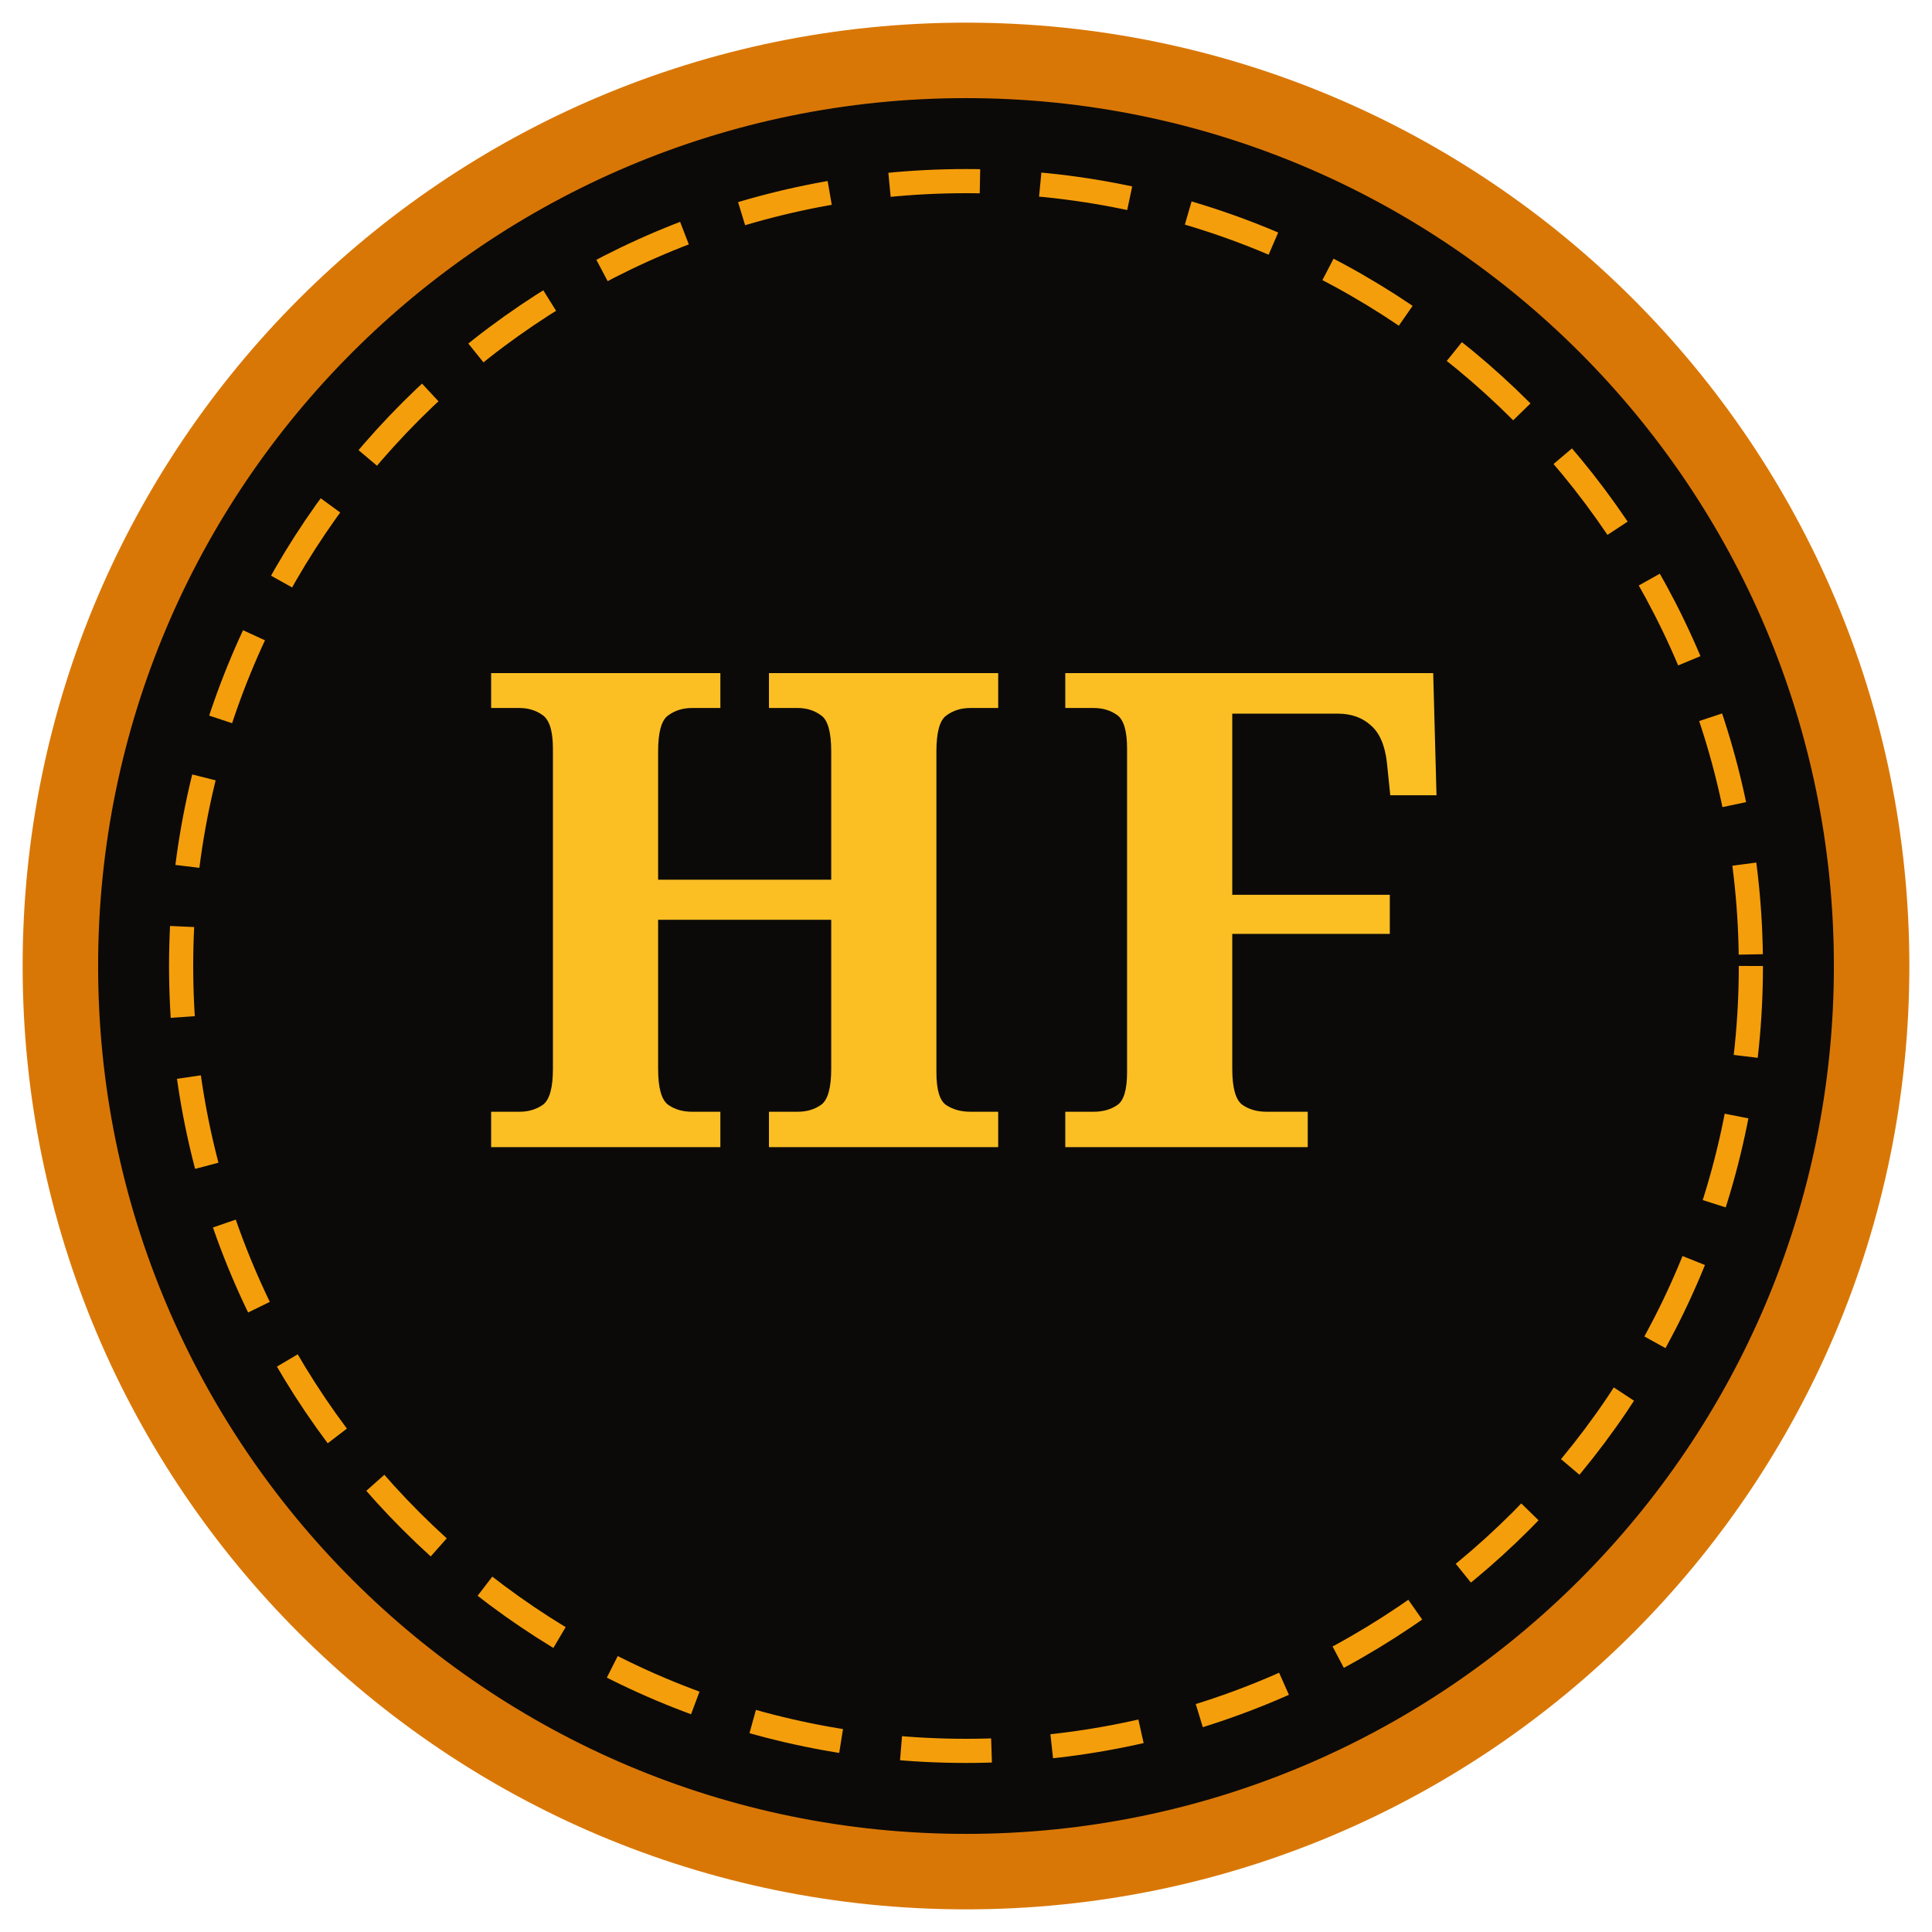
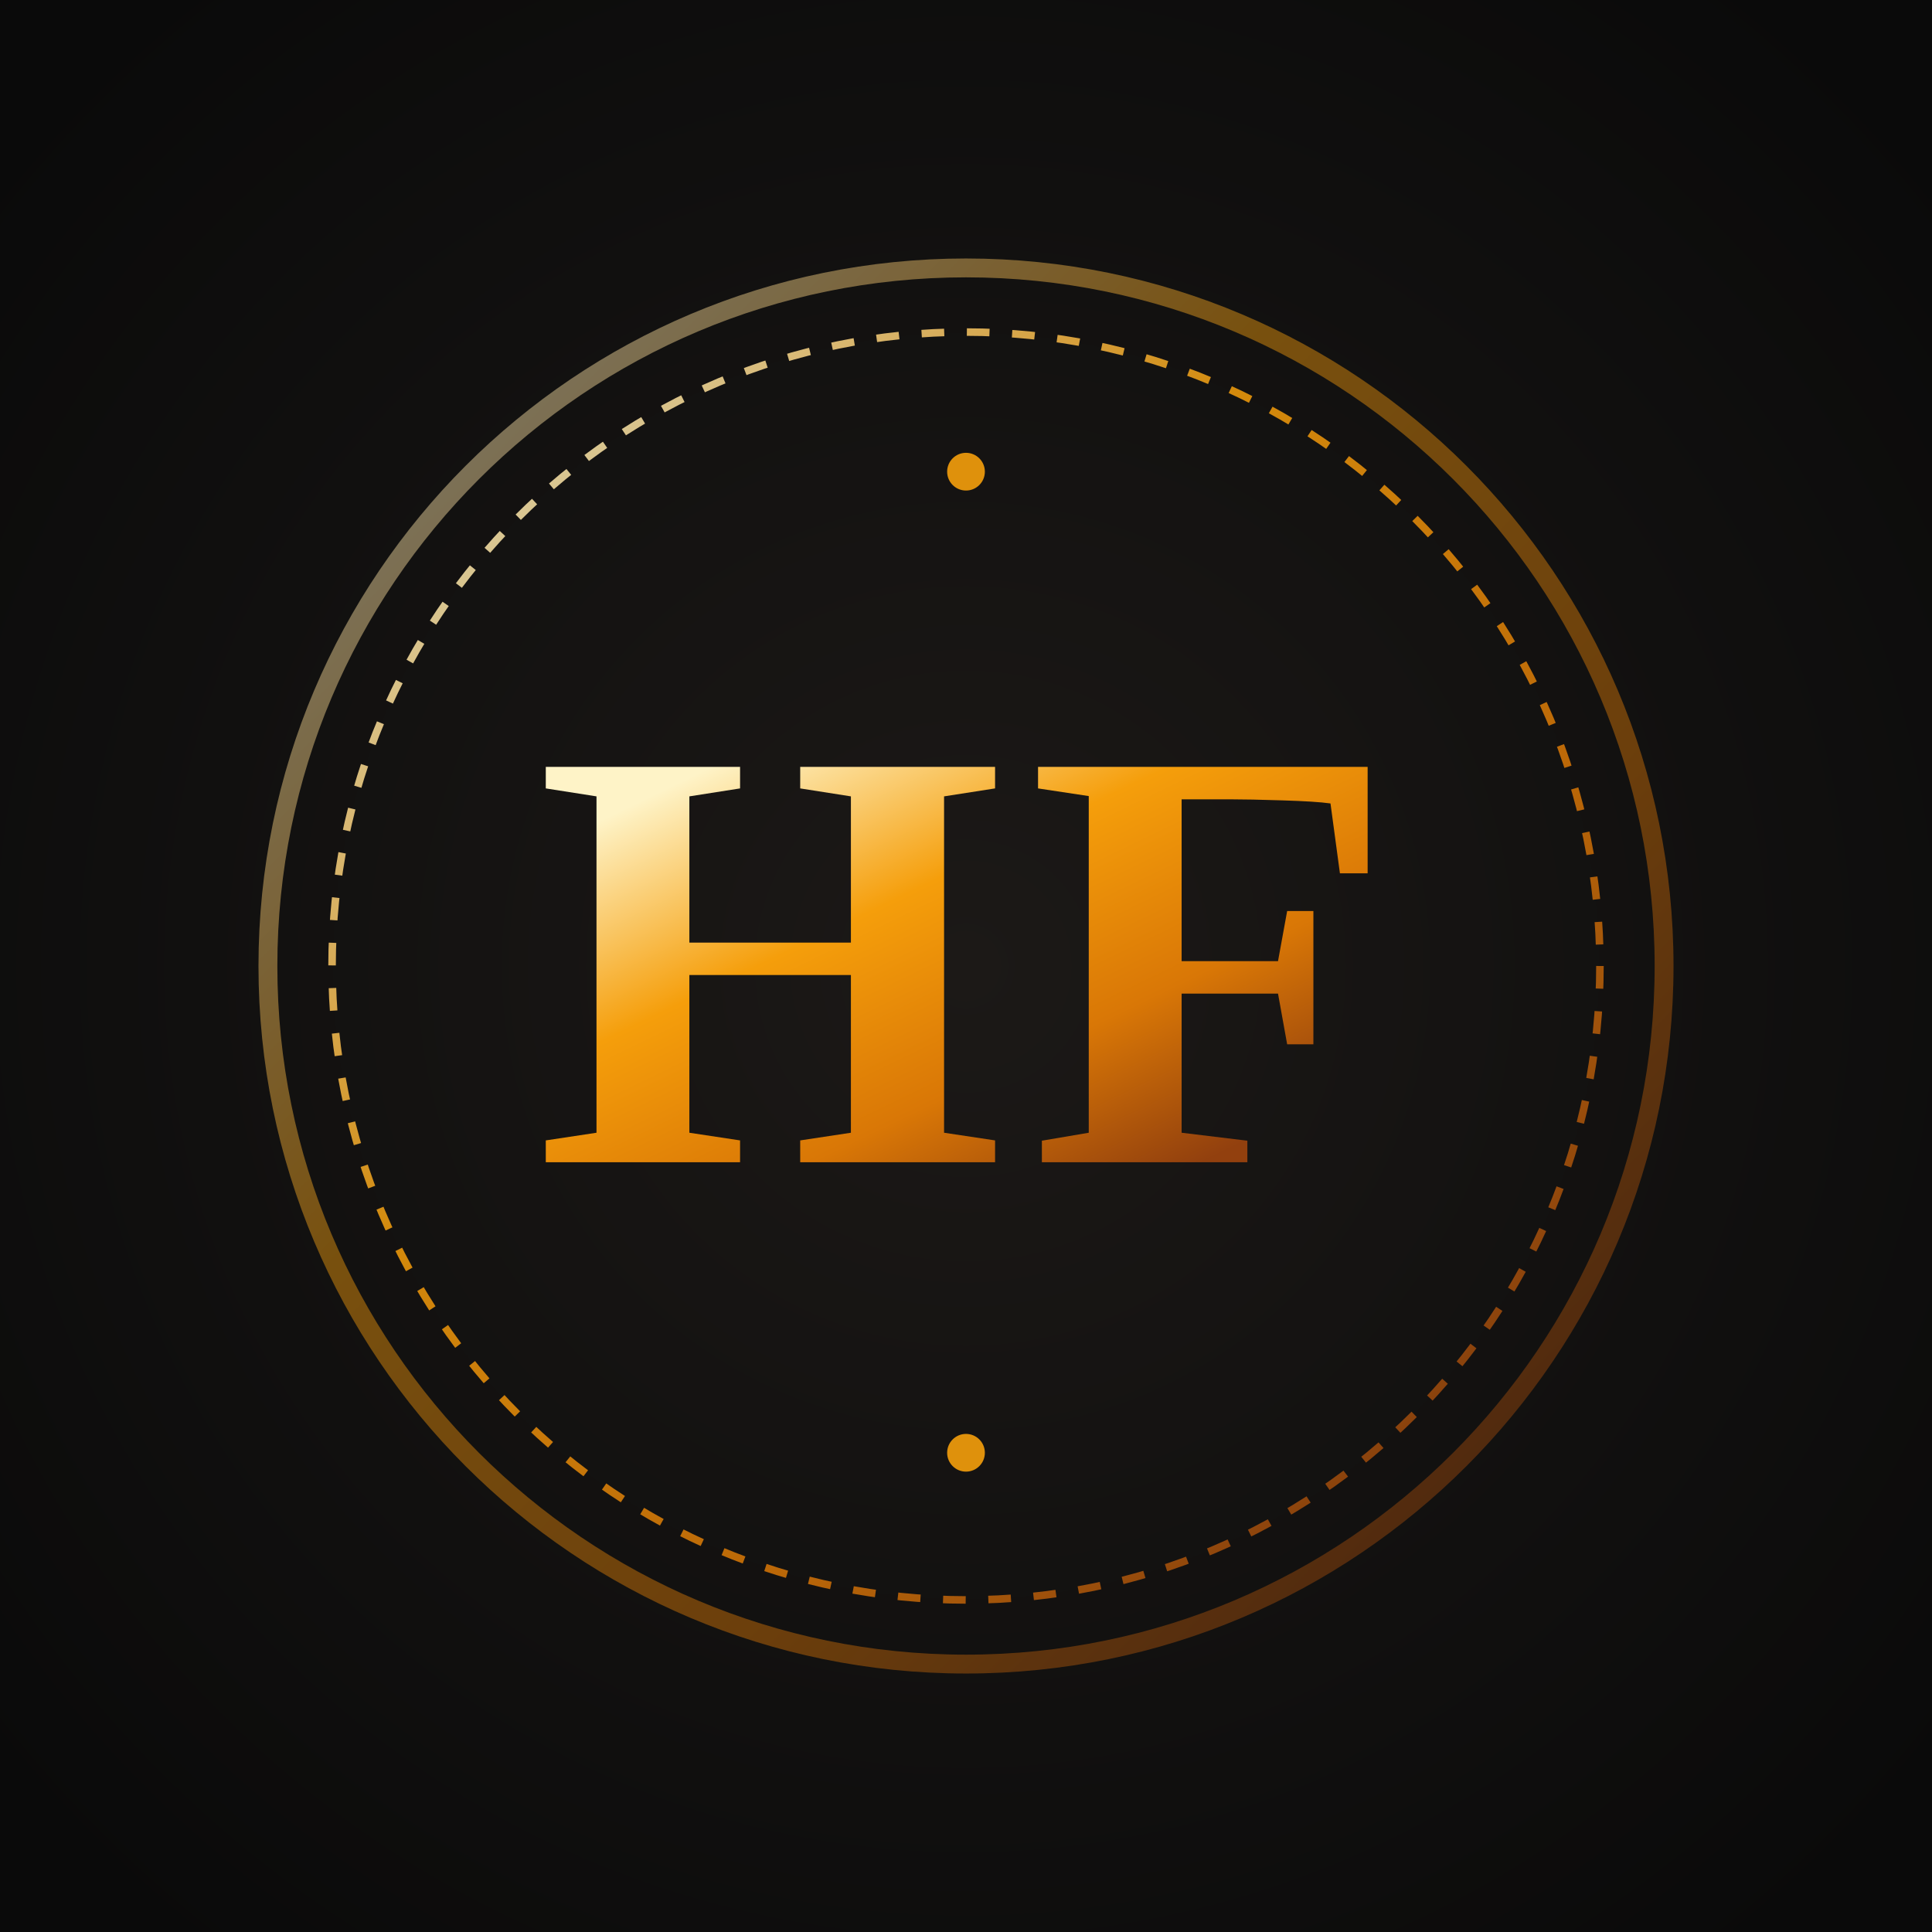
- <svg xmlns="http://www.w3.org/2000/svg" viewBox="0 0 64 64" width="64" height="64">
-   <circle cx="32" cy="32" r="30" fill="#0c0a09" stroke="#d97706" stroke-width="2.5" />
-   <circle cx="32" cy="32" r="26" fill="none" stroke="#f59e0b" stroke-width="0.8" stroke-dasharray="3 2" />
-   <text x="32" y="38" fill="#fbbf24" font-family="'Cormorant Garamond', Georgia, serif" font-size="22" font-weight="bold" text-anchor="middle" letter-spacing="1">HF</text>
+ <svg xmlns="http://www.w3.org/2000/svg" viewBox="0 0 512 512" width="512" height="512">
+   <defs>
+     <radialGradient id="bg" cx="50%" cy="50%" r="65%">
+       <stop offset="0%" stop-color="#1c1917" />
+       <stop offset="100%" stop-color="#0a0a0a" />
+     </radialGradient>
+     <linearGradient id="gold" x1="10%" y1="10%" x2="90%" y2="90%">
+       <stop offset="0%" stop-color="#fef3c7" />
+       <stop offset="35%" stop-color="#f59e0b" />
+       <stop offset="70%" stop-color="#d97706" />
+       <stop offset="100%" stop-color="#92400e" />
+     </linearGradient>
+   </defs>
+   <rect width="512" height="512" fill="url(#bg)" />
+   <circle cx="256" cy="256" r="185" fill="none" stroke="url(#gold)" stroke-width="5" opacity="0.45" />
+   <circle cx="256" cy="256" r="168" fill="none" stroke="url(#gold)" stroke-width="2" stroke-dasharray="6 6" opacity="0.85" />
+   <text x="256" y="308" fill="url(#gold)" font-family="Georgia, 'Times New Roman', serif" font-size="160" font-weight="bold" letter-spacing="6" text-anchor="middle">HF</text>
+   <circle cx="256" cy="125" r="5" fill="#f59e0b" opacity="0.9" />
+   <circle cx="256" cy="385" r="5" fill="#f59e0b" opacity="0.9" />
</svg>
